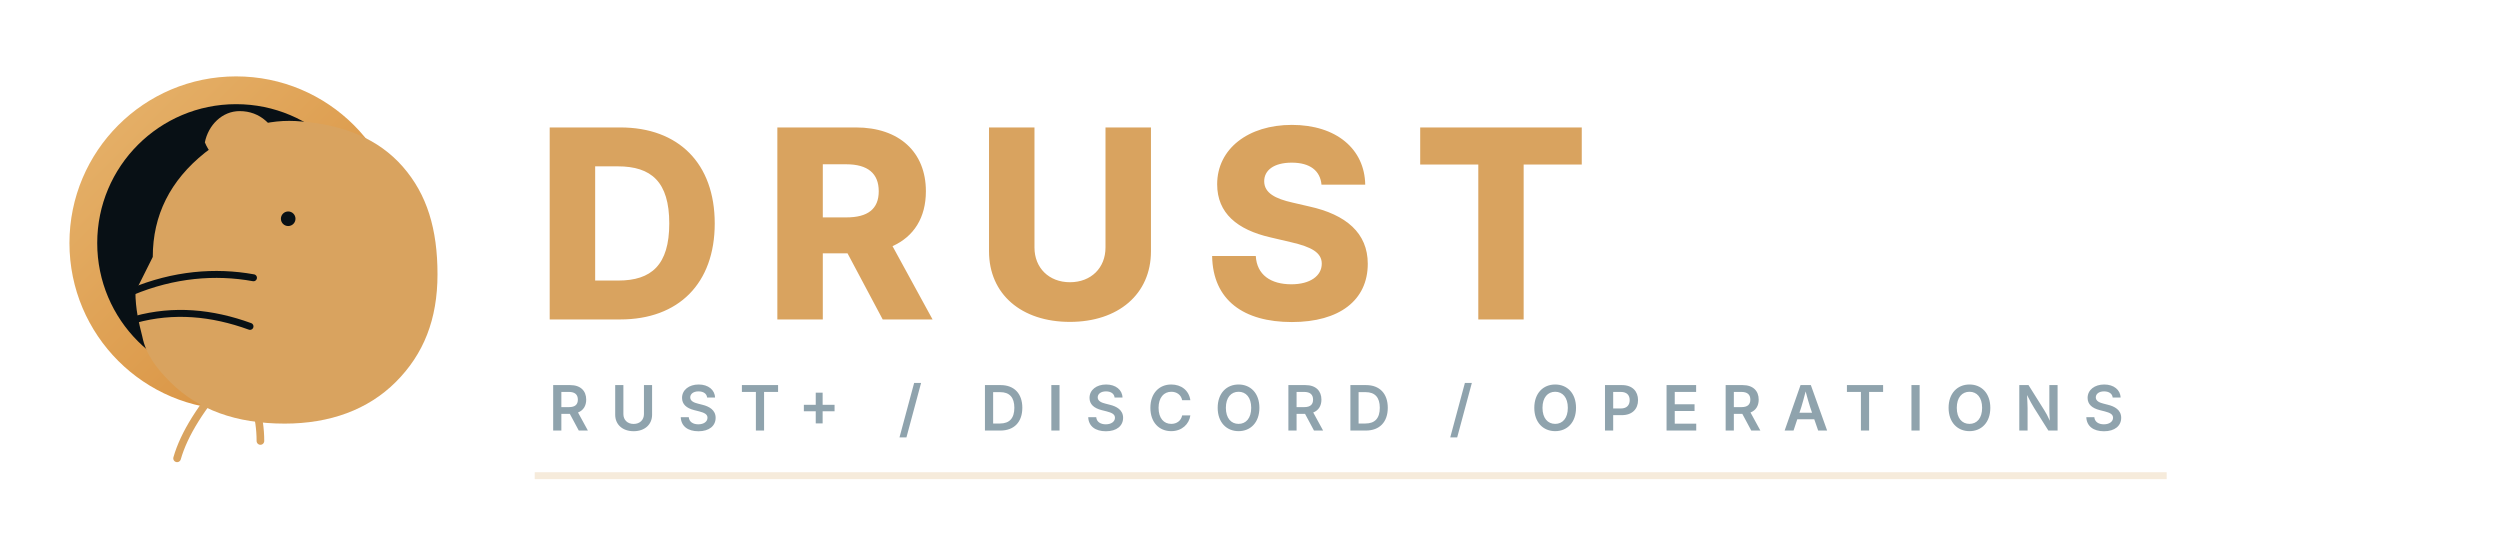
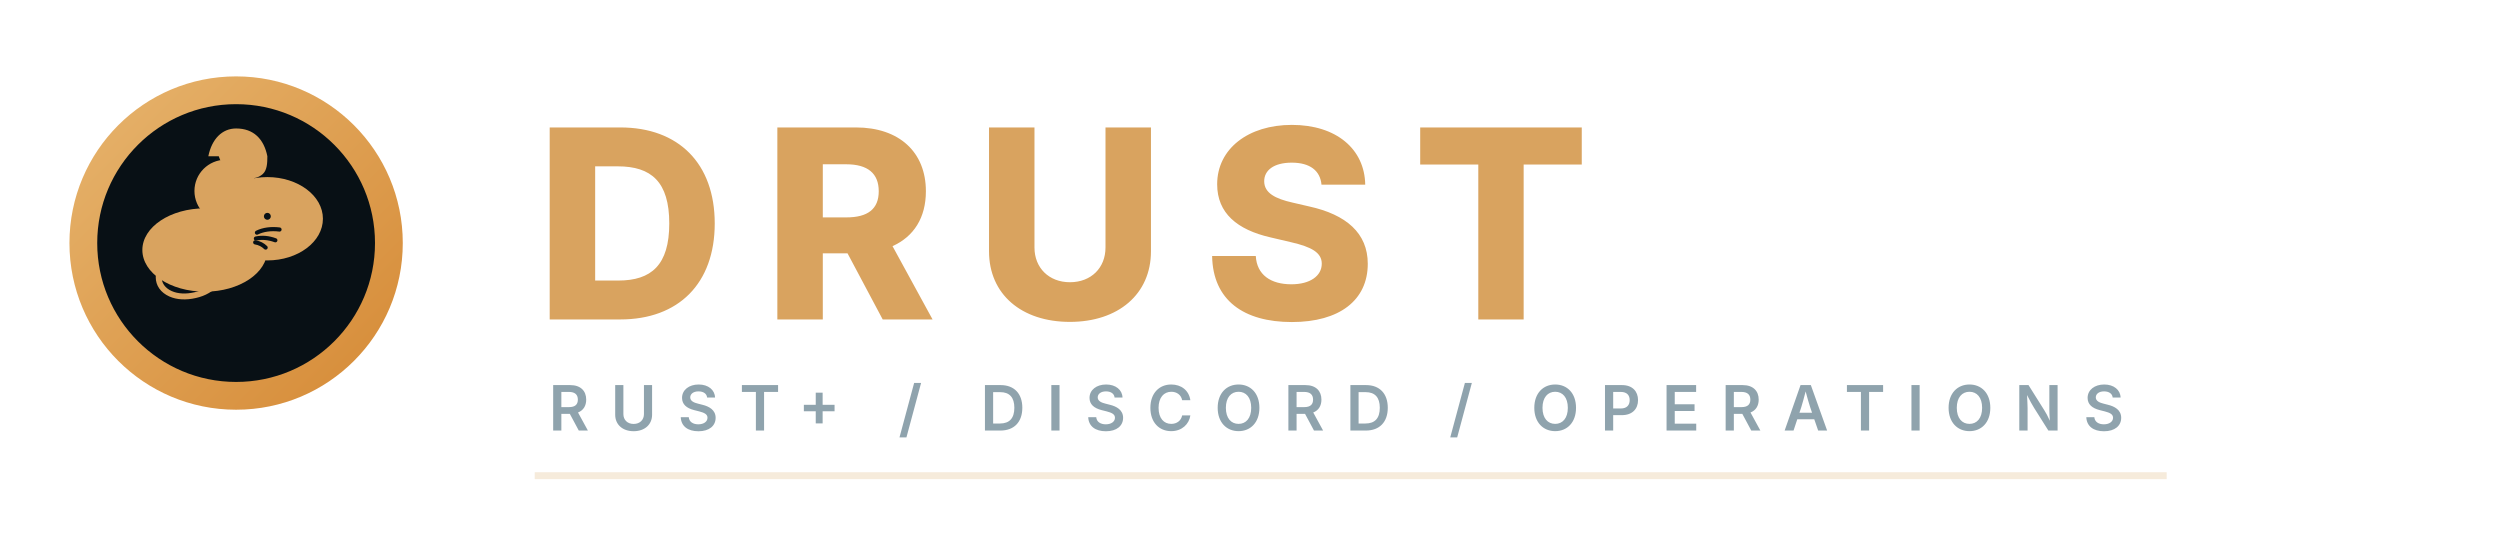
<svg xmlns="http://www.w3.org/2000/svg" viewBox="0 0 720 160" role="img" aria-labelledby="title desc">
  <defs>
    <linearGradient id="amber" x1="0" y1="0" x2="1" y2="1">
      <stop offset="0" stop-color="#e6b36c" />
      <stop offset="1" stop-color="#d68b37" />
    </linearGradient>
  </defs>
  <rect width="720" height="160" fill="none" />
  <g transform="translate(12 14)">
    <circle cx="56" cy="56" r="44" fill="#081015" stroke="url(#amber)" stroke-width="8" />
-     <path d="M32 60c0-12 5-22 15-30 9-7 18-10 28-9 12 1 22 5 29 13 7 8 10 18 10 31 0 13-4 23-12 31-8 8-19 12-32 12-14 0-25-4-33-12-4-4-7-8-8-13-1-4-2-8-2-13z" fill="#d9a35f" />
-     <path d="M47 27c1-5 5-9 10-9 6 0 10 4 12 10 0 2 0 4-2 5-2 1-4 2-7 2-6 0-11-3-13-8z" fill="#d9a35f" />
-     <circle cx="71" cy="49" r="2.1" fill="#081015" />
-     <path d="M26 70c12-5 24-6 35-4" fill="none" stroke="#081015" stroke-width="2" stroke-linecap="round" />
-     <path d="M27 78c11-3 22-2 33 2" fill="none" stroke="#081015" stroke-width="2" stroke-linecap="round" />
-     <path d="M46 84c15 4 27 3 36-3 8-5 12-11 14-18" fill="none" stroke="#d9a35f" stroke-width="2.2" stroke-linecap="round" />
-     <path d="M58 93c3 7 5 13 5 20" fill="none" stroke="#d9a35f" stroke-width="2.2" stroke-linecap="round" />
-     <path d="M54 94c-8 9-13 17-15 24" fill="none" stroke="#d9a35f" stroke-width="2.2" stroke-linecap="round" />
+     <ellipse cx="47" cy="58" rx="18" ry="12" fill="#d9a35f" />
+     <ellipse cx="65" cy="49" rx="16" ry="12" fill="#d9a35f" />
+     <circle cx="53" cy="41" r="9" fill="#d9a35f" />
+     <path d="M48 31c1-5 4-8 8-8 5 0 8 3 9 8 0 2-.1 4-1.3 5.1-1 .9-2.2 1.3-3.8 1.3-3.8 0-7.2-1.4-8.9-6.4z" fill="#d9a35f" />
+     <path d="M62 53c1.8-.9 4.1-1.2 6.5-.9" fill="none" stroke="#081015" stroke-width="1.2" stroke-linecap="round" />
+     <path d="M61.7 54.7c1.8-.4 3.7-.2 5.6.5" fill="none" stroke="#081015" stroke-width="1.2" stroke-linecap="round" />
+     <path d="M61.5 55.8c1.2.2 2.2.7 3 1.5" fill="none" stroke="#081015" stroke-width="1.2" stroke-linecap="round" />
+     <circle cx="65" cy="48.3" r="1" fill="#081015" />
+     <path d="M35.5 61.7c-1.1 1.2-1.7 2.5-1.8 4.1 0 2.1 1.2 3.8 3.4 4.8 2 .9 4.5 1 7.1.4 2.7-.6 4.7-1.8 6.3-3.7 1.2-1.5 1.9-3.1 2.1-4.9" fill="none" stroke="#d9a35f" stroke-width="1.7" stroke-linecap="round" />
  </g>
  <text x="154" y="92" fill="#d9a35f" font-family="Inter, system-ui, -apple-system, BlinkMacSystemFont, 'Segoe UI', sans-serif" font-size="76" font-weight="800" letter-spacing="0.14em">DRUST</text>
  <text x="158" y="124" fill="#8fa3ad" font-family="Inter, system-ui, -apple-system, BlinkMacSystemFont, 'Segoe UI', sans-serif" font-size="18" font-weight="600" letter-spacing="0.34em">RUST+ / DISCORD / OPERATIONS</text>
  <path d="M154 137h470" stroke="#d9a35f" stroke-opacity="0.22" stroke-width="2" />
</svg>
